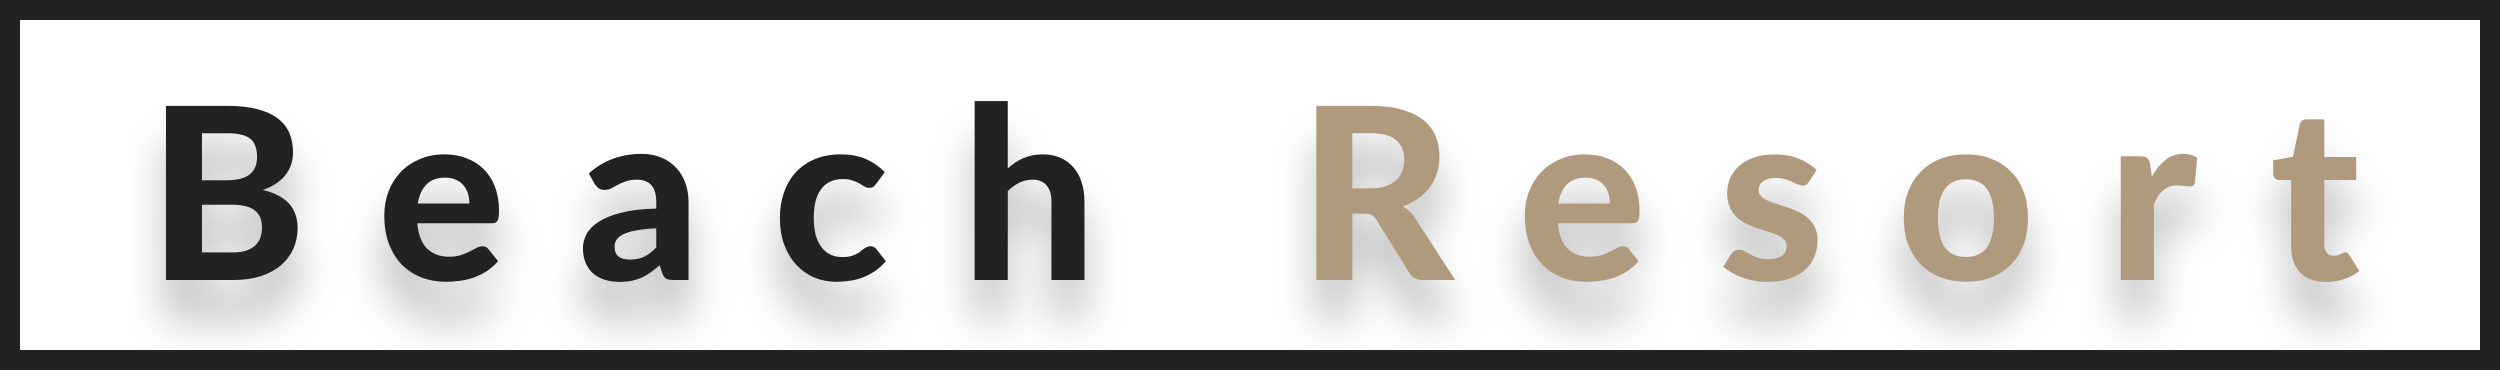
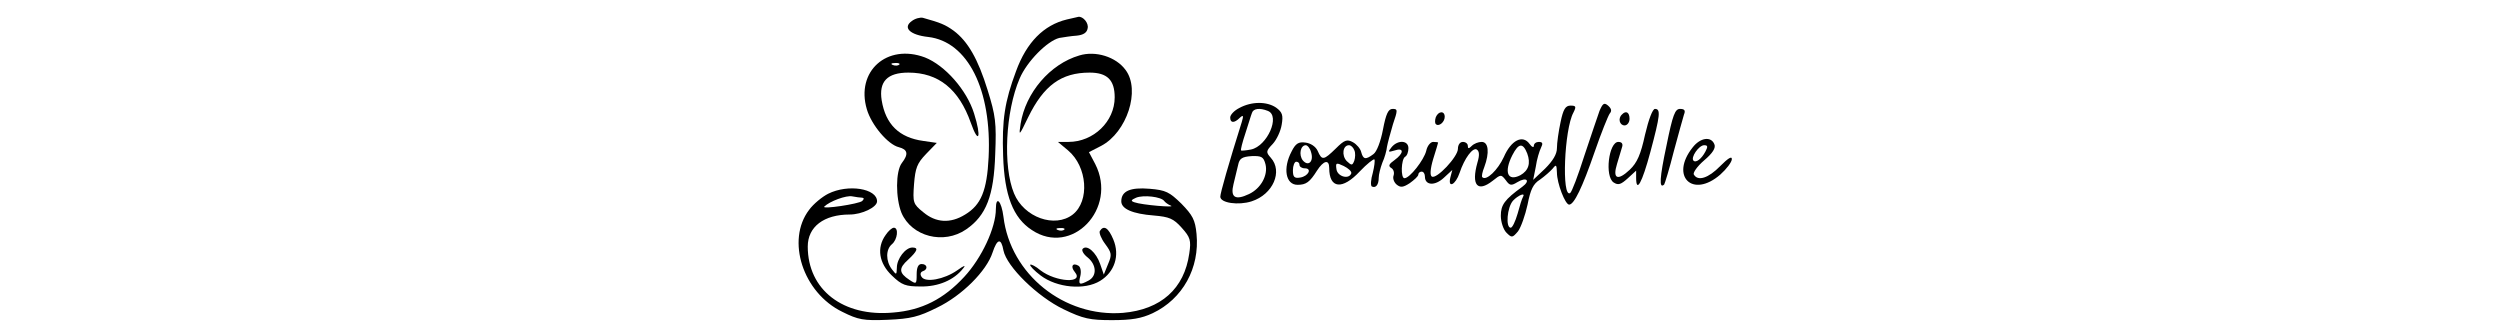
- <svg xmlns="http://www.w3.org/2000/svg" width="250" height="37" viewBox="0 0 250 37" fill="none">
-   <rect x="1" y="1" width="248" height="35" stroke="#222222" stroke-width="2" />
-   <g filter="url(#filter0_d)">
-     <path d="M23.281 25.24C23.857 25.24 24.329 25.172 24.697 25.036C25.073 24.892 25.373 24.704 25.597 24.472C25.821 24.24 25.977 23.976 26.065 23.68C26.153 23.376 26.197 23.064 26.197 22.744C26.197 22.392 26.145 22.076 26.041 21.796C25.937 21.516 25.769 21.28 25.537 21.088C25.305 20.888 25.001 20.736 24.625 20.632C24.257 20.528 23.801 20.476 23.257 20.476H20.197V25.24H23.281ZM20.197 13.324V18.028H22.561C23.065 18.028 23.513 17.988 23.905 17.908C24.297 17.82 24.625 17.684 24.889 17.5C25.153 17.316 25.353 17.076 25.489 16.78C25.633 16.476 25.705 16.112 25.705 15.688C25.705 15.256 25.645 14.888 25.525 14.584C25.413 14.28 25.237 14.036 24.997 13.852C24.757 13.668 24.453 13.536 24.085 13.456C23.717 13.368 23.281 13.324 22.777 13.324H20.197ZM22.777 10.588C23.945 10.588 24.941 10.7 25.765 10.924C26.597 11.14 27.273 11.452 27.793 11.86C28.321 12.26 28.705 12.748 28.945 13.324C29.185 13.9 29.305 14.544 29.305 15.256C29.305 15.656 29.245 16.04 29.125 16.408C29.013 16.776 28.833 17.124 28.585 17.452C28.345 17.772 28.033 18.064 27.649 18.328C27.265 18.592 26.809 18.816 26.281 19C27.465 19.28 28.341 19.736 28.909 20.368C29.477 21 29.761 21.82 29.761 22.828C29.761 23.564 29.617 24.248 29.329 24.88C29.049 25.512 28.637 26.06 28.093 26.524C27.549 26.988 26.877 27.352 26.077 27.616C25.285 27.872 24.373 28 23.341 28H16.597V10.588H22.777ZM46.939 20.356C46.939 20.012 46.891 19.684 46.795 19.372C46.707 19.06 46.563 18.784 46.363 18.544C46.163 18.304 45.911 18.116 45.607 17.98C45.303 17.836 44.939 17.764 44.515 17.764C43.723 17.764 43.103 17.988 42.655 18.436C42.207 18.884 41.915 19.524 41.779 20.356H46.939ZM41.731 22.324C41.835 23.484 42.163 24.332 42.715 24.868C43.275 25.404 44.003 25.672 44.899 25.672C45.355 25.672 45.747 25.62 46.075 25.516C46.411 25.404 46.703 25.284 46.951 25.156C47.207 25.02 47.435 24.9 47.635 24.796C47.843 24.684 48.047 24.628 48.247 24.628C48.503 24.628 48.703 24.724 48.847 24.916L49.807 26.116C49.455 26.524 49.067 26.864 48.643 27.136C48.219 27.4 47.779 27.612 47.323 27.772C46.867 27.924 46.407 28.028 45.943 28.084C45.479 28.148 45.031 28.18 44.599 28.18C43.735 28.18 42.927 28.04 42.175 27.76C41.431 27.472 40.779 27.052 40.219 26.5C39.667 25.94 39.231 25.248 38.911 24.424C38.591 23.6 38.431 22.644 38.431 21.556C38.431 20.716 38.567 19.924 38.839 19.18C39.119 18.436 39.519 17.788 40.039 17.236C40.559 16.684 41.191 16.248 41.935 15.928C42.679 15.6 43.519 15.436 44.455 15.436C45.247 15.436 45.975 15.564 46.639 15.82C47.311 16.068 47.887 16.432 48.367 16.912C48.855 17.392 49.231 17.984 49.495 18.688C49.767 19.384 49.903 20.18 49.903 21.076C49.903 21.324 49.891 21.528 49.867 21.688C49.843 21.848 49.803 21.976 49.747 22.072C49.691 22.168 49.615 22.236 49.519 22.276C49.423 22.308 49.299 22.324 49.147 22.324H41.731ZM65.626 22.828C64.818 22.868 64.146 22.94 63.61 23.044C63.074 23.14 62.646 23.268 62.326 23.428C62.014 23.588 61.79 23.772 61.654 23.98C61.526 24.18 61.462 24.4 61.462 24.64C61.462 25.12 61.594 25.46 61.858 25.66C62.13 25.86 62.506 25.96 62.986 25.96C63.538 25.96 64.014 25.864 64.414 25.672C64.822 25.472 65.226 25.164 65.626 24.748V22.828ZM58.882 17.344C59.61 16.688 60.414 16.2 61.294 15.88C62.174 15.552 63.126 15.388 64.15 15.388C64.886 15.388 65.542 15.508 66.118 15.748C66.702 15.988 67.194 16.324 67.594 16.756C68.002 17.18 68.314 17.688 68.53 18.28C68.746 18.872 68.854 19.52 68.854 20.224V28H67.342C67.03 28 66.79 27.956 66.622 27.868C66.462 27.78 66.33 27.596 66.226 27.316L65.962 26.524C65.65 26.796 65.346 27.036 65.05 27.244C64.762 27.452 64.462 27.628 64.15 27.772C63.838 27.908 63.502 28.012 63.142 28.084C62.79 28.156 62.394 28.192 61.954 28.192C61.41 28.192 60.914 28.12 60.466 27.976C60.018 27.832 59.63 27.62 59.302 27.34C58.982 27.052 58.734 26.696 58.558 26.272C58.382 25.848 58.294 25.36 58.294 24.808C58.294 24.352 58.41 23.896 58.642 23.44C58.874 22.984 59.27 22.572 59.83 22.204C60.398 21.828 61.15 21.52 62.086 21.28C63.03 21.032 64.21 20.892 65.626 20.86V20.224C65.626 19.448 65.462 18.88 65.134 18.52C64.806 18.152 64.334 17.968 63.718 17.968C63.262 17.968 62.882 18.024 62.578 18.136C62.274 18.24 62.006 18.356 61.774 18.484C61.55 18.604 61.338 18.72 61.138 18.832C60.938 18.936 60.706 18.988 60.442 18.988C60.21 18.988 60.014 18.932 59.854 18.82C59.702 18.7 59.574 18.56 59.47 18.4L58.882 17.344ZM87.615 18.388C87.519 18.516 87.423 18.616 87.327 18.688C87.231 18.752 87.095 18.784 86.919 18.784C86.759 18.784 86.603 18.74 86.451 18.652C86.307 18.556 86.139 18.456 85.947 18.352C85.755 18.24 85.527 18.14 85.263 18.052C84.999 17.956 84.671 17.908 84.279 17.908C83.783 17.908 83.351 18 82.983 18.184C82.623 18.36 82.323 18.616 82.083 18.952C81.843 19.288 81.663 19.696 81.543 20.176C81.431 20.656 81.375 21.196 81.375 21.796C81.375 23.06 81.627 24.028 82.131 24.7C82.643 25.372 83.339 25.708 84.219 25.708C84.523 25.708 84.783 25.684 84.999 25.636C85.223 25.58 85.415 25.512 85.575 25.432C85.743 25.352 85.887 25.264 86.007 25.168C86.127 25.072 86.239 24.984 86.343 24.904C86.455 24.824 86.563 24.76 86.667 24.712C86.779 24.656 86.903 24.628 87.039 24.628C87.295 24.628 87.495 24.724 87.639 24.916L88.587 26.116C88.235 26.524 87.859 26.864 87.459 27.136C87.059 27.4 86.643 27.612 86.211 27.772C85.787 27.924 85.355 28.028 84.915 28.084C84.475 28.148 84.039 28.18 83.607 28.18C82.847 28.18 82.127 28.04 81.447 27.76C80.767 27.472 80.171 27.056 79.659 26.512C79.147 25.968 78.739 25.3 78.435 24.508C78.139 23.716 77.991 22.812 77.991 21.796C77.991 20.892 78.123 20.052 78.387 19.276C78.651 18.5 79.039 17.828 79.551 17.26C80.063 16.692 80.695 16.248 81.447 15.928C82.207 15.6 83.083 15.436 84.075 15.436C85.019 15.436 85.847 15.588 86.559 15.892C87.271 16.196 87.911 16.636 88.479 17.212L87.615 18.388ZM100.776 16.84C101.008 16.632 101.248 16.444 101.496 16.276C101.752 16.1 102.02 15.952 102.3 15.832C102.588 15.704 102.892 15.608 103.212 15.544C103.54 15.472 103.892 15.436 104.268 15.436C104.94 15.436 105.536 15.552 106.056 15.784C106.576 16.016 107.012 16.34 107.364 16.756C107.724 17.172 107.992 17.668 108.168 18.244C108.352 18.82 108.444 19.452 108.444 20.14V28H105.144V20.14C105.144 19.452 104.984 18.92 104.664 18.544C104.344 18.16 103.872 17.968 103.248 17.968C102.784 17.968 102.348 18.068 101.94 18.268C101.532 18.468 101.144 18.748 100.776 19.108V28H97.464V10.108H100.776V16.84Z" fill="#222222" />
-     <path d="M137.081 18.832C137.665 18.832 138.169 18.76 138.593 18.616C139.017 18.464 139.365 18.26 139.637 18.004C139.909 17.74 140.109 17.432 140.237 17.08C140.365 16.728 140.429 16.344 140.429 15.928C140.429 15.104 140.153 14.464 139.601 14.008C139.057 13.552 138.225 13.324 137.105 13.324H135.233V18.832H137.081ZM145.517 28H142.265C141.657 28 141.217 27.768 140.945 27.304L137.633 21.964C137.497 21.756 137.345 21.604 137.177 21.508C137.017 21.412 136.777 21.364 136.457 21.364H135.233V28H131.633V10.588H137.105C138.321 10.588 139.361 10.716 140.225 10.972C141.089 11.22 141.797 11.568 142.349 12.016C142.901 12.464 143.305 13 143.561 13.624C143.817 14.24 143.945 14.92 143.945 15.664C143.945 16.24 143.861 16.788 143.693 17.308C143.533 17.82 143.297 18.288 142.985 18.712C142.673 19.136 142.289 19.512 141.833 19.84C141.377 20.168 140.857 20.432 140.273 20.632C140.505 20.76 140.721 20.916 140.921 21.1C141.121 21.276 141.301 21.488 141.461 21.736L145.517 28ZM160.99 20.356C160.99 20.012 160.942 19.684 160.846 19.372C160.758 19.06 160.614 18.784 160.414 18.544C160.214 18.304 159.962 18.116 159.658 17.98C159.354 17.836 158.99 17.764 158.566 17.764C157.774 17.764 157.154 17.988 156.706 18.436C156.258 18.884 155.966 19.524 155.83 20.356H160.99ZM155.782 22.324C155.886 23.484 156.214 24.332 156.766 24.868C157.326 25.404 158.054 25.672 158.95 25.672C159.406 25.672 159.798 25.62 160.126 25.516C160.462 25.404 160.754 25.284 161.002 25.156C161.258 25.02 161.486 24.9 161.686 24.796C161.894 24.684 162.098 24.628 162.298 24.628C162.554 24.628 162.754 24.724 162.898 24.916L163.858 26.116C163.506 26.524 163.118 26.864 162.694 27.136C162.27 27.4 161.83 27.612 161.374 27.772C160.918 27.924 160.458 28.028 159.994 28.084C159.53 28.148 159.082 28.18 158.65 28.18C157.786 28.18 156.978 28.04 156.226 27.76C155.482 27.472 154.83 27.052 154.27 26.5C153.718 25.94 153.282 25.248 152.962 24.424C152.642 23.6 152.482 22.644 152.482 21.556C152.482 20.716 152.618 19.924 152.89 19.18C153.17 18.436 153.57 17.788 154.09 17.236C154.61 16.684 155.242 16.248 155.986 15.928C156.73 15.6 157.57 15.436 158.506 15.436C159.298 15.436 160.026 15.564 160.69 15.82C161.362 16.068 161.938 16.432 162.418 16.912C162.906 17.392 163.282 17.984 163.546 18.688C163.818 19.384 163.954 20.18 163.954 21.076C163.954 21.324 163.942 21.528 163.918 21.688C163.894 21.848 163.854 21.976 163.798 22.072C163.742 22.168 163.666 22.236 163.57 22.276C163.474 22.308 163.35 22.324 163.198 22.324H155.782ZM180.901 18.172C180.813 18.308 180.721 18.408 180.625 18.472C180.537 18.528 180.413 18.556 180.253 18.556C180.093 18.556 179.929 18.516 179.761 18.436C179.593 18.356 179.405 18.272 179.197 18.184C178.989 18.088 178.749 18 178.477 17.92C178.213 17.84 177.905 17.8 177.553 17.8C177.017 17.8 176.601 17.912 176.305 18.136C176.009 18.352 175.861 18.64 175.861 19C175.861 19.248 175.945 19.456 176.113 19.624C176.281 19.792 176.501 19.94 176.773 20.068C177.053 20.188 177.369 20.304 177.721 20.416C178.073 20.52 178.433 20.636 178.801 20.764C179.177 20.892 179.541 21.04 179.893 21.208C180.245 21.376 180.557 21.588 180.829 21.844C181.109 22.092 181.333 22.396 181.501 22.756C181.669 23.108 181.753 23.536 181.753 24.04C181.753 24.64 181.641 25.196 181.417 25.708C181.201 26.212 180.881 26.648 180.457 27.016C180.033 27.384 179.505 27.672 178.873 27.88C178.241 28.088 177.513 28.192 176.689 28.192C176.265 28.192 175.845 28.152 175.429 28.072C175.013 28 174.617 27.896 174.241 27.76C173.865 27.616 173.513 27.452 173.185 27.268C172.857 27.084 172.573 26.884 172.333 26.668L173.101 25.432C173.189 25.288 173.297 25.176 173.425 25.096C173.561 25.016 173.733 24.976 173.941 24.976C174.141 24.976 174.325 25.028 174.493 25.132C174.661 25.228 174.849 25.336 175.057 25.456C175.265 25.568 175.509 25.676 175.789 25.78C176.077 25.876 176.433 25.924 176.857 25.924C177.177 25.924 177.453 25.888 177.685 25.816C177.917 25.744 178.105 25.648 178.249 25.528C178.393 25.4 178.497 25.26 178.561 25.108C178.633 24.948 178.669 24.784 178.669 24.616C178.669 24.344 178.581 24.124 178.405 23.956C178.237 23.78 178.013 23.628 177.733 23.5C177.461 23.372 177.145 23.256 176.785 23.152C176.425 23.048 176.057 22.932 175.681 22.804C175.313 22.676 174.949 22.524 174.589 22.348C174.237 22.172 173.921 21.952 173.641 21.688C173.369 21.416 173.145 21.084 172.969 20.692C172.801 20.3 172.717 19.824 172.717 19.264C172.717 18.752 172.817 18.268 173.017 17.812C173.217 17.348 173.517 16.94 173.917 16.588C174.317 16.236 174.813 15.956 175.405 15.748C176.005 15.54 176.697 15.436 177.481 15.436C178.361 15.436 179.161 15.58 179.881 15.868C180.601 16.156 181.193 16.532 181.657 16.996L180.901 18.172ZM196.607 15.436C197.535 15.436 198.379 15.584 199.139 15.88C199.899 16.176 200.551 16.6 201.095 17.152C201.639 17.696 202.059 18.36 202.355 19.144C202.651 19.928 202.799 20.812 202.799 21.796C202.799 22.78 202.651 23.668 202.355 24.46C202.059 25.244 201.639 25.912 201.095 26.464C200.551 27.016 199.899 27.44 199.139 27.736C198.379 28.032 197.535 28.18 196.607 28.18C195.671 28.18 194.819 28.032 194.051 27.736C193.291 27.44 192.639 27.016 192.095 26.464C191.551 25.912 191.127 25.244 190.823 24.46C190.527 23.668 190.379 22.78 190.379 21.796C190.379 20.812 190.527 19.928 190.823 19.144C191.127 18.36 191.551 17.696 192.095 17.152C192.639 16.6 193.291 16.176 194.051 15.88C194.819 15.584 195.671 15.436 196.607 15.436ZM196.607 25.696C197.551 25.696 198.251 25.372 198.707 24.724C199.163 24.068 199.391 23.096 199.391 21.808C199.391 20.528 199.163 19.564 198.707 18.916C198.251 18.26 197.551 17.932 196.607 17.932C195.639 17.932 194.927 18.26 194.471 18.916C194.015 19.564 193.787 20.528 193.787 21.808C193.787 23.096 194.015 24.068 194.471 24.724C194.927 25.372 195.639 25.696 196.607 25.696ZM215.186 17.668C215.578 16.964 216.03 16.408 216.542 16C217.054 15.592 217.654 15.388 218.342 15.388C218.902 15.388 219.358 15.52 219.71 15.784L219.494 18.232C219.454 18.392 219.39 18.504 219.302 18.568C219.222 18.624 219.11 18.652 218.966 18.652C218.838 18.652 218.654 18.636 218.414 18.604C218.174 18.564 217.95 18.544 217.742 18.544C217.438 18.544 217.166 18.588 216.926 18.676C216.694 18.764 216.486 18.888 216.302 19.048C216.118 19.208 215.95 19.404 215.798 19.636C215.654 19.868 215.518 20.132 215.39 20.428V28H212.078V15.628H214.034C214.37 15.628 214.602 15.688 214.73 15.808C214.858 15.928 214.95 16.136 215.006 16.432L215.186 17.668ZM232.597 28.192C232.037 28.192 231.541 28.112 231.109 27.952C230.677 27.784 230.313 27.548 230.017 27.244C229.721 26.94 229.497 26.572 229.345 26.14C229.193 25.708 229.117 25.22 229.117 24.676V18.004H227.953C227.777 18.004 227.625 17.948 227.497 17.836C227.377 17.724 227.317 17.556 227.317 17.332V16.036L229.297 15.676L229.969 12.472C230.057 12.112 230.301 11.932 230.701 11.932H232.429V15.7H235.621V18.004H232.429V24.46C232.429 24.804 232.509 25.076 232.669 25.276C232.837 25.476 233.073 25.576 233.377 25.576C233.537 25.576 233.673 25.56 233.785 25.528C233.897 25.488 233.993 25.448 234.073 25.408C234.153 25.36 234.225 25.32 234.289 25.288C234.361 25.248 234.433 25.228 234.505 25.228C234.601 25.228 234.681 25.252 234.745 25.3C234.809 25.34 234.873 25.412 234.937 25.516L235.933 27.1C235.477 27.46 234.961 27.732 234.385 27.916C233.809 28.1 233.213 28.192 232.597 28.192Z" fill="#AF9A7D" />
+ <svg xmlns="http://www.w3.org/2000/svg" version="1.0" width="300pt" height="40pt" viewBox="0 0 300 101" preserveAspectRatio="xMidYMid meet">
+   <g transform="translate(0,101) scale(0.1,-0.1)" fill="#000000" stroke="none">
+     <path d="M475 946 c-28 -20 -5 -42 50 -48 120 -14 193 -160 183 -365 -5 -101 -23 -144 -71 -173 -45 -28 -89 -25 -127 7 -31 25 -32 29 -28 85 4 49 9 63 37 92 l32 33 -41 6 c-73 10 -114 50 -126 123 -9 57 17 84 81 84 91 0 153 -50 189 -152 24 -68 33 -45 10 28 -22 71 -88 146 -149 170 -115 43 -210 -42 -176 -157 14 -48 64 -107 97 -115 27 -7 30 -21 9 -48 -19 -25 -19 -106 -1 -151 31 -72 128 -97 196 -50 61 42 84 102 88 228 4 95 1 117 -23 194 -29 94 -60 148 -103 180 -25 18 -39 24 -93 39 -8 2 -24 -2 -34 -10z m-38 -132 c-3 -3 -12 -4 -19 -1 -8 3 -5 6 6 6 11 1 17 -2 13 -5z" />
+     <path d="M945 951 c-70 -17 -122 -69 -154 -157 -34 -91 -43 -147 -39 -257 4 -119 30 -187 87 -224 121 -81 261 65 192 200 l-19 36 37 19 c78 41 120 169 74 230 -29 40 -91 59 -140 44 -89 -26 -163 -113 -178 -207 -6 -39 -5 -38 23 20 47 96 100 135 186 135 53 0 76 -22 76 -75 0 -73 -64 -135 -140 -135 l-32 0 31 -26 c58 -49 66 -153 14 -194 -54 -42 -148 -9 -178 64 -34 82 -26 248 17 348 22 52 84 114 120 123 13 2 36 6 53 7 20 2 31 9 33 22 4 16 -14 37 -28 35 -3 -1 -18 -4 -35 -8z m-8 -637 c-3 -3 -12 -4 -19 -1 -8 3 -5 6 6 6 11 1 17 -2 13 -5z" />
+     <path d="M1468 683 c-16 -8 -28 -21 -28 -29 0 -17 12 -18 29 -1 11 10 12 7 6 -13 -40 -127 -65 -215 -65 -226 0 -19 55 -27 95 -14 65 21 95 91 58 132 -15 17 -15 20 6 42 12 13 24 39 27 58 5 29 2 38 -17 52 -28 19 -74 19 -111 -1z m86 -9 c39 -15 -2 -107 -51 -117 -15 -3 -29 -4 -30 -3 -2 2 4 25 13 52 9 27 17 55 20 62 4 13 23 16 48 6z m-7 -162 c8 -33 -14 -73 -50 -90 -42 -20 -57 -10 -47 30 4 18 11 44 14 58 4 20 12 25 41 27 30 1 36 -2 42 -25z" />
+     <path d="M2559 674 c-6 -16 -26 -77 -46 -136 -19 -60 -38 -110 -43 -113 -26 -16 -18 193 10 244 9 18 8 21 -9 21 -15 0 -22 -11 -30 -50 -6 -28 -11 -63 -11 -79 0 -18 -12 -38 -36 -62 l-36 -34 8 40 c3 22 11 48 16 58 6 12 5 17 -7 17 -8 0 -15 -5 -15 -12 0 -6 -6 -4 -13 6 -21 29 -56 11 -78 -40 -18 -39 -53 -73 -65 -61 -3 2 0 16 6 31 16 43 13 76 -8 76 -10 0 -23 -5 -30 -12 -9 -9 -12 -9 -12 0 0 7 -7 12 -15 12 -9 0 -15 -9 -15 -21 0 -24 -65 -93 -79 -84 -6 3 -5 23 4 53 8 26 15 48 15 50 0 1 -7 2 -15 2 -8 0 -18 -12 -21 -27 -7 -28 -50 -83 -66 -83 -12 0 -10 58 2 65 6 3 10 15 10 26 0 24 -32 26 -51 3 -12 -15 -11 -16 9 -10 29 10 29 -8 0 -29 -17 -12 -20 -18 -10 -24 7 -4 10 -14 7 -23 -3 -8 1 -20 9 -27 12 -10 20 -9 40 4 14 10 26 21 26 26 0 5 5 9 10 9 6 0 10 -7 10 -15 0 -27 30 -29 57 -4 l26 24 -6 -23 c-8 -34 16 -22 28 14 15 45 40 78 52 71 8 -5 9 -17 2 -40 -19 -68 0 -91 46 -55 25 20 26 20 40 2 12 -17 17 -17 35 -6 28 17 41 5 15 -14 -54 -39 -65 -55 -65 -88 0 -19 8 -42 17 -51 16 -16 18 -16 35 4 9 12 22 49 29 81 9 46 17 63 38 76 14 10 31 25 38 33 11 14 12 12 13 -12 0 -32 25 -97 37 -97 15 0 40 52 77 159 20 58 41 110 46 117 7 8 5 15 -5 24 -12 10 -16 7 -26 -16z m-219 -129 c11 -30 4 -52 -21 -66 -39 -20 -50 10 -24 61 19 37 32 38 45 5z m-13 -132 c-3 -5 -10 -27 -16 -50 -7 -24 -16 -43 -21 -43 -16 0 -11 62 7 82 16 17 39 26 30 11z" />
+     <path d="M1903 618 c-7 -37 -19 -68 -29 -75 -24 -18 -31 -16 -37 6 -2 10 -14 24 -25 30 -18 10 -26 7 -52 -19 -37 -36 -42 -37 -55 -7 -6 13 -21 23 -37 25 -21 3 -30 -3 -42 -27 -27 -51 -18 -101 18 -101 26 0 37 8 59 43 20 31 37 35 37 8 0 -63 40 -67 93 -10 21 22 41 38 44 36 2 -3 0 -21 -5 -41 -6 -20 -7 -38 -3 -41 12 -6 21 5 21 26 0 10 5 30 11 46 7 15 13 37 14 48 2 11 10 41 18 68 15 44 15 47 -1 47 -13 0 -20 -15 -29 -62z m-218 -69 c9 -28 -8 -45 -25 -25 -13 17 -7 46 9 46 5 0 13 -9 16 -21z m131 6 c4 -8 3 -23 0 -32 -6 -15 -8 -15 -23 -1 -16 17 -12 48 7 48 6 0 13 -7 16 -15z m-166 -45 c0 -5 7 -10 16 -10 23 0 11 -24 -14 -28 -18 -3 -22 2 -22 22 0 14 5 26 10 26 6 0 10 -4 10 -10z m157 -25 c-7 -20 -42 -10 -45 12 -3 20 -1 21 22 10 14 -7 24 -16 23 -22z" />
+     <path d="M2697 602 c-13 -60 -24 -85 -46 -106 -37 -35 -53 -28 -39 17 5 17 12 40 15 50 4 11 0 17 -11 17 -29 0 -42 -105 -14 -123 14 -9 22 -6 43 13 l25 23 0 -21 c0 -49 18 -16 43 77 30 112 32 131 14 131 -7 0 -19 -31 -30 -78z" />
+     <path d="M2762 569 c-21 -98 -23 -133 -7 -118 2 3 16 48 29 100 14 52 28 102 31 112 5 12 2 17 -12 17 -15 0 -22 -17 -41 -111z" />
+     <path d="M2063 655 c-3 -9 -3 -18 0 -21 9 -9 27 6 27 22 0 19 -19 18 -27 -1z" />
+     <path d="M2627 663 c-13 -12 -7 -33 8 -33 8 0 15 9 15 20 0 20 -11 26 -23 13z" />
+     <path d="M2841 563 c-69 -87 0 -155 84 -82 19 17 35 38 35 47 0 10 -12 2 -35 -21 -36 -37 -68 -47 -80 -26 -4 5 10 25 31 43 26 22 36 38 31 49 -10 25 -43 20 -66 -10z m39 -12 c-12 -23 -29 -35 -36 -28 -10 9 16 47 32 47 11 0 12 -4 4 -19z" />
+     <path d="M222 423 c-18 -9 -45 -31 -58 -49 -70 -92 -19 -251 101 -309 48 -24 64 -27 137 -24 70 3 94 9 150 37 75 36 150 111 168 167 14 42 26 45 33 6 10 -49 103 -140 182 -178 60 -29 80 -33 147 -33 59 0 89 5 123 21 91 43 143 137 133 240 -4 43 -12 57 -46 92 -36 35 -47 41 -96 45 -59 5 -86 -7 -86 -38 0 -23 34 -38 99 -43 46 -4 59 -9 84 -37 26 -29 29 -38 23 -78 -15 -107 -86 -170 -201 -180 -178 -14 -341 117 -362 291 -6 48 -23 66 -23 24 0 -57 -43 -149 -96 -206 -62 -67 -128 -101 -215 -108 -152 -14 -259 69 -259 200 0 60 49 97 127 97 37 0 83 22 83 40 0 39 -88 53 -148 23z m103 -12 c6 -1 6 -4 0 -10 -10 -9 -124 -26 -115 -17 16 16 67 35 85 31 11 -2 24 -4 30 -4z m915 -10 c3 -4 12 -11 20 -14 18 -7 -88 2 -110 10 -12 4 -11 7 5 14 22 9 76 3 85 -10z" />
+     <path d="M396 298 c-28 -39 -20 -86 19 -123 30 -29 42 -33 87 -33 53 -1 101 19 129 55 9 11 3 9 -18 -6 -40 -28 -97 -38 -108 -20 -5 7 -4 14 3 17 17 5 15 22 -3 22 -10 0 -15 -10 -15 -31 0 -30 -1 -31 -22 -17 -32 21 -33 35 -4 61 29 27 32 37 13 37 -21 0 -47 -34 -47 -61 -1 -23 -1 -23 -15 -5 -19 25 -19 60 0 76 17 14 21 50 6 50 -6 0 -17 -10 -25 -22z" />
+     <path d="M1045 310 c-3 -5 4 -23 16 -39 20 -27 21 -33 9 -61 l-13 -32 -11 32 c-12 35 -40 60 -53 46 -4 -4 2 -16 15 -26 27 -22 29 -56 3 -70 -28 -15 -32 -13 -25 14 3 13 1 27 -6 31 -17 10 -25 -2 -11 -19 30 -36 -57 -31 -104 5 -14 12 -28 19 -31 17 -2 -3 12 -18 32 -33 49 -37 133 -45 180 -16 44 27 60 77 40 125 -15 36 -29 45 -41 26z" />
  </g>
-   <defs>
-     <filter id="filter0_d" x="12.597" y="10.108" width="227.336" height="26.084" filterUnits="userSpaceOnUse" color-interpolation-filters="sRGB">
-       <feFlood flood-opacity="0" result="BackgroundImageFix" />
-       <feColorMatrix in="SourceAlpha" type="matrix" values="0 0 0 0 0 0 0 0 0 0 0 0 0 0 0 0 0 0 127 0" />
-       <feOffset dy="4" />
-       <feGaussianBlur stdDeviation="2" />
-       <feColorMatrix type="matrix" values="0 0 0 0 0 0 0 0 0 0 0 0 0 0 0 0 0 0 0.25 0" />
-       <feBlend mode="normal" in2="BackgroundImageFix" result="effect1_dropShadow" />
-       <feBlend mode="normal" in="SourceGraphic" in2="effect1_dropShadow" result="shape" />
-     </filter>
-   </defs>
</svg>
